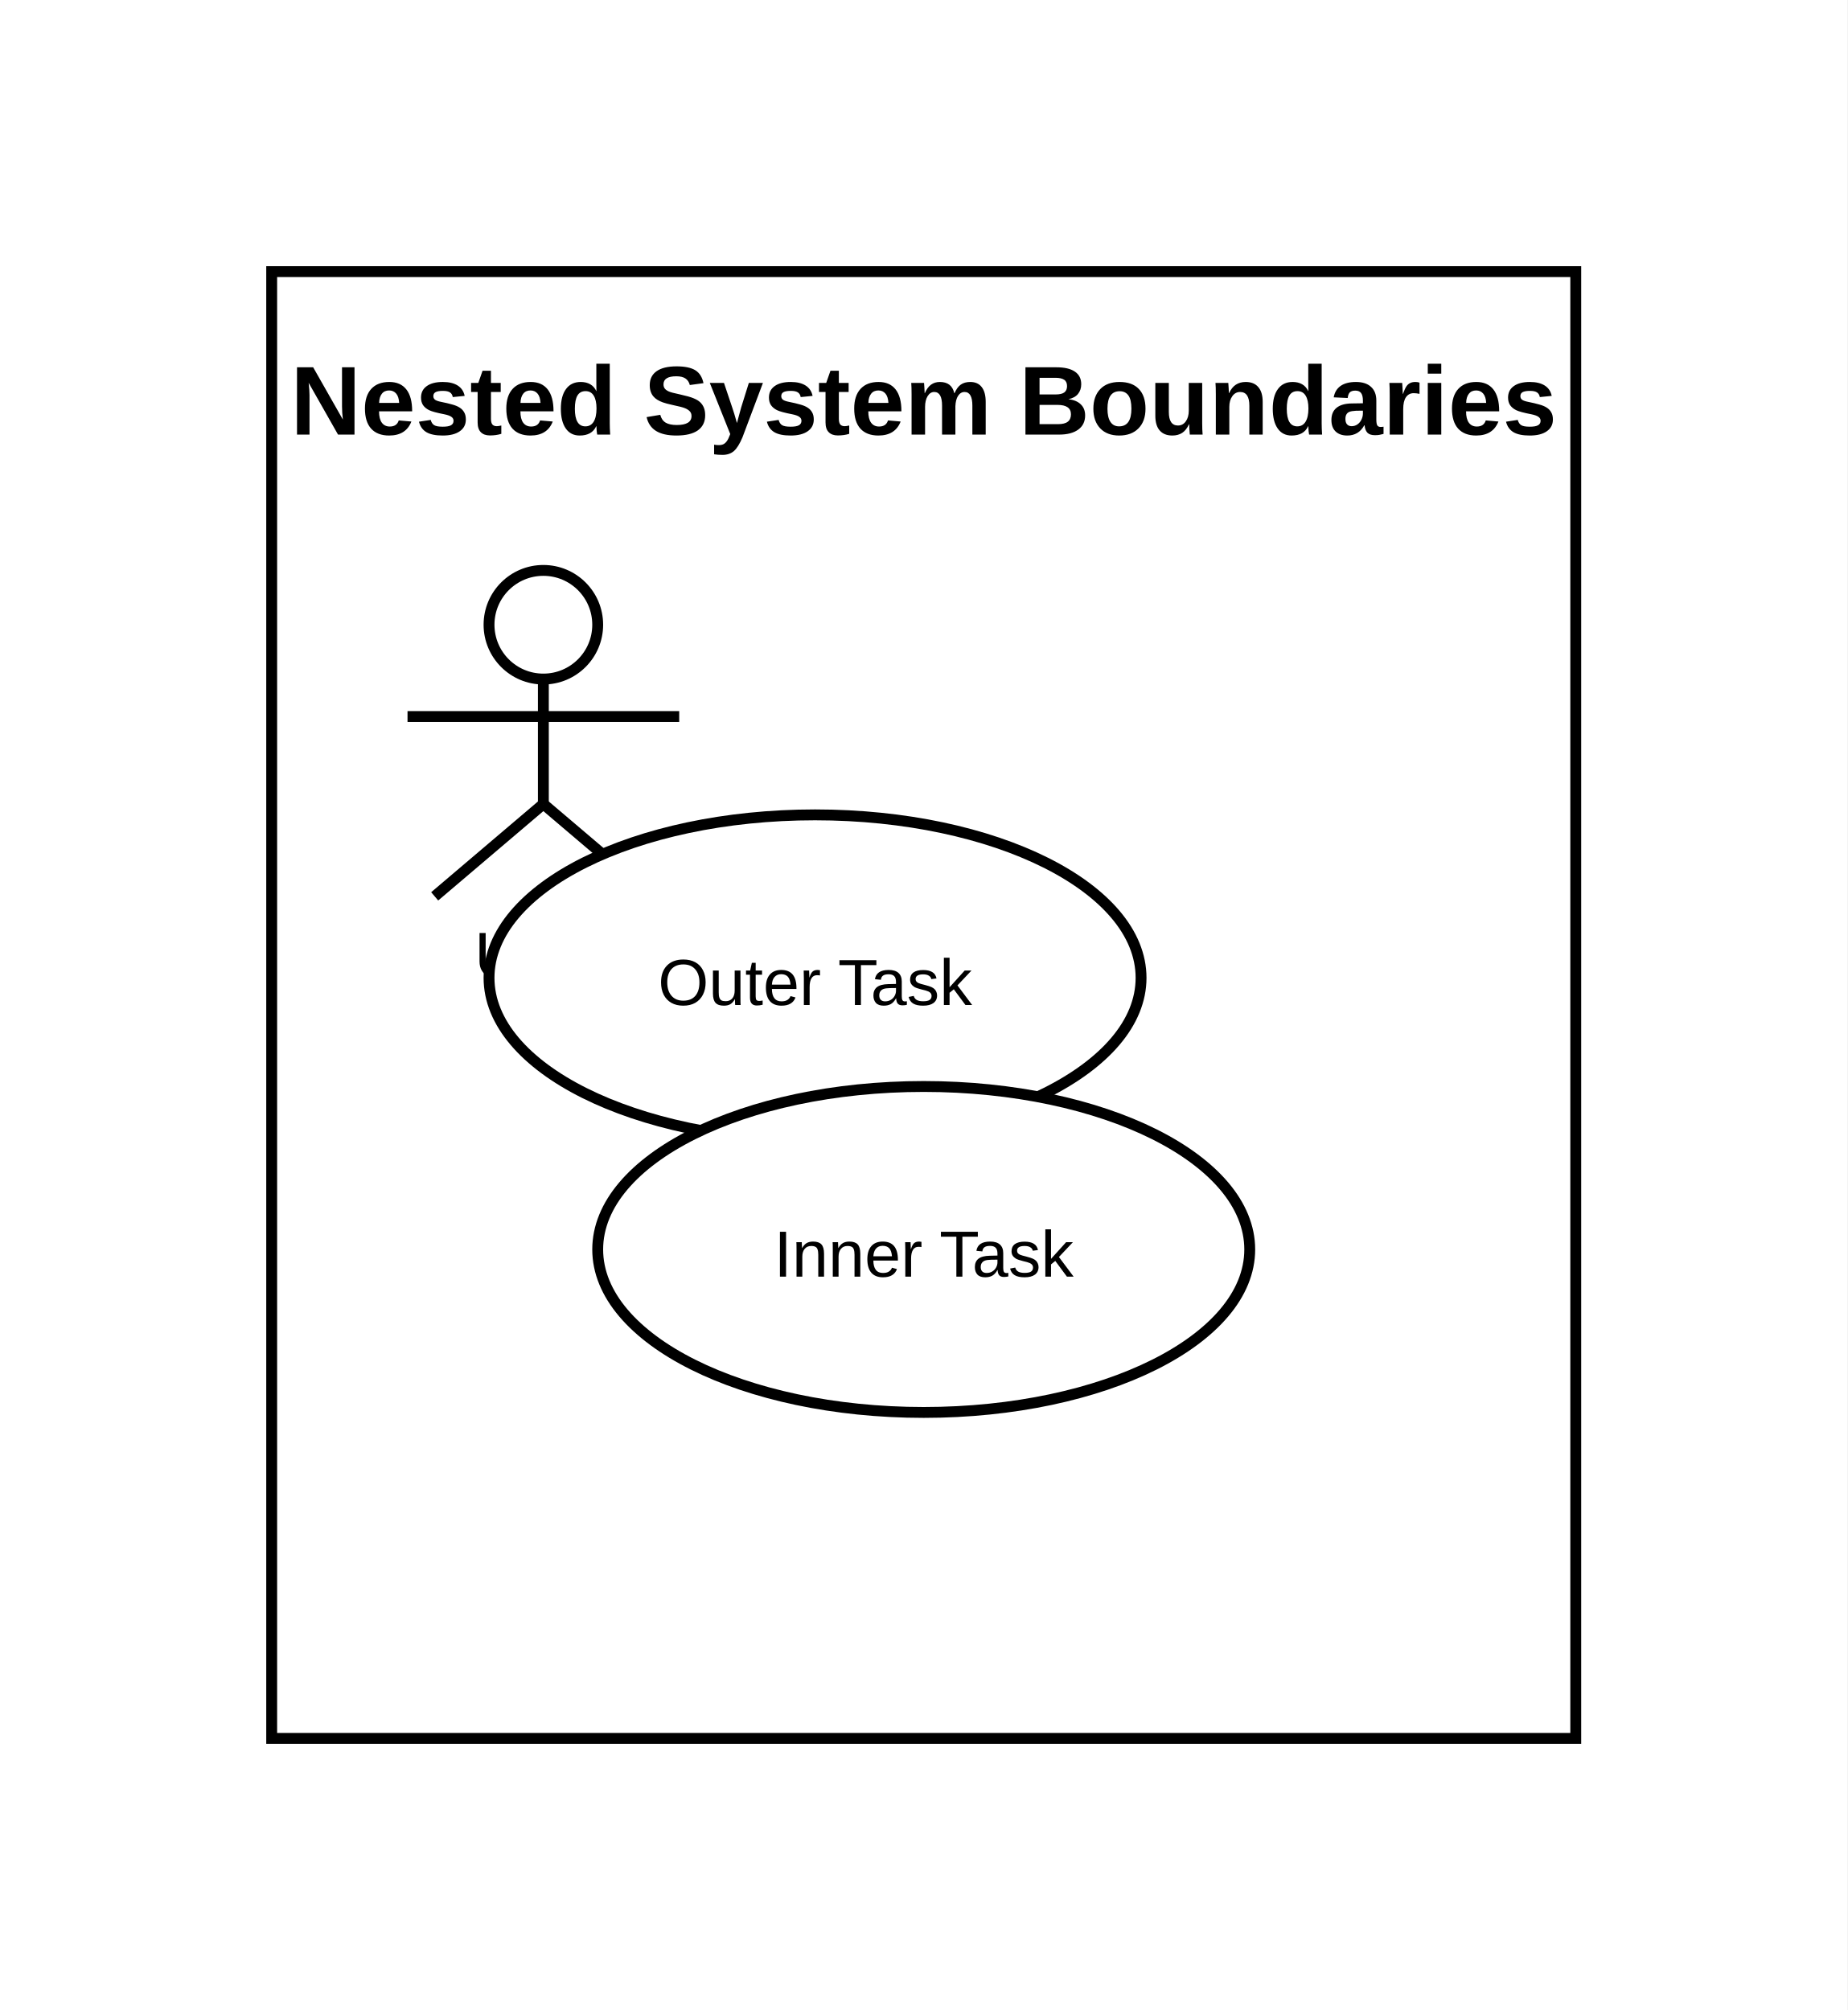
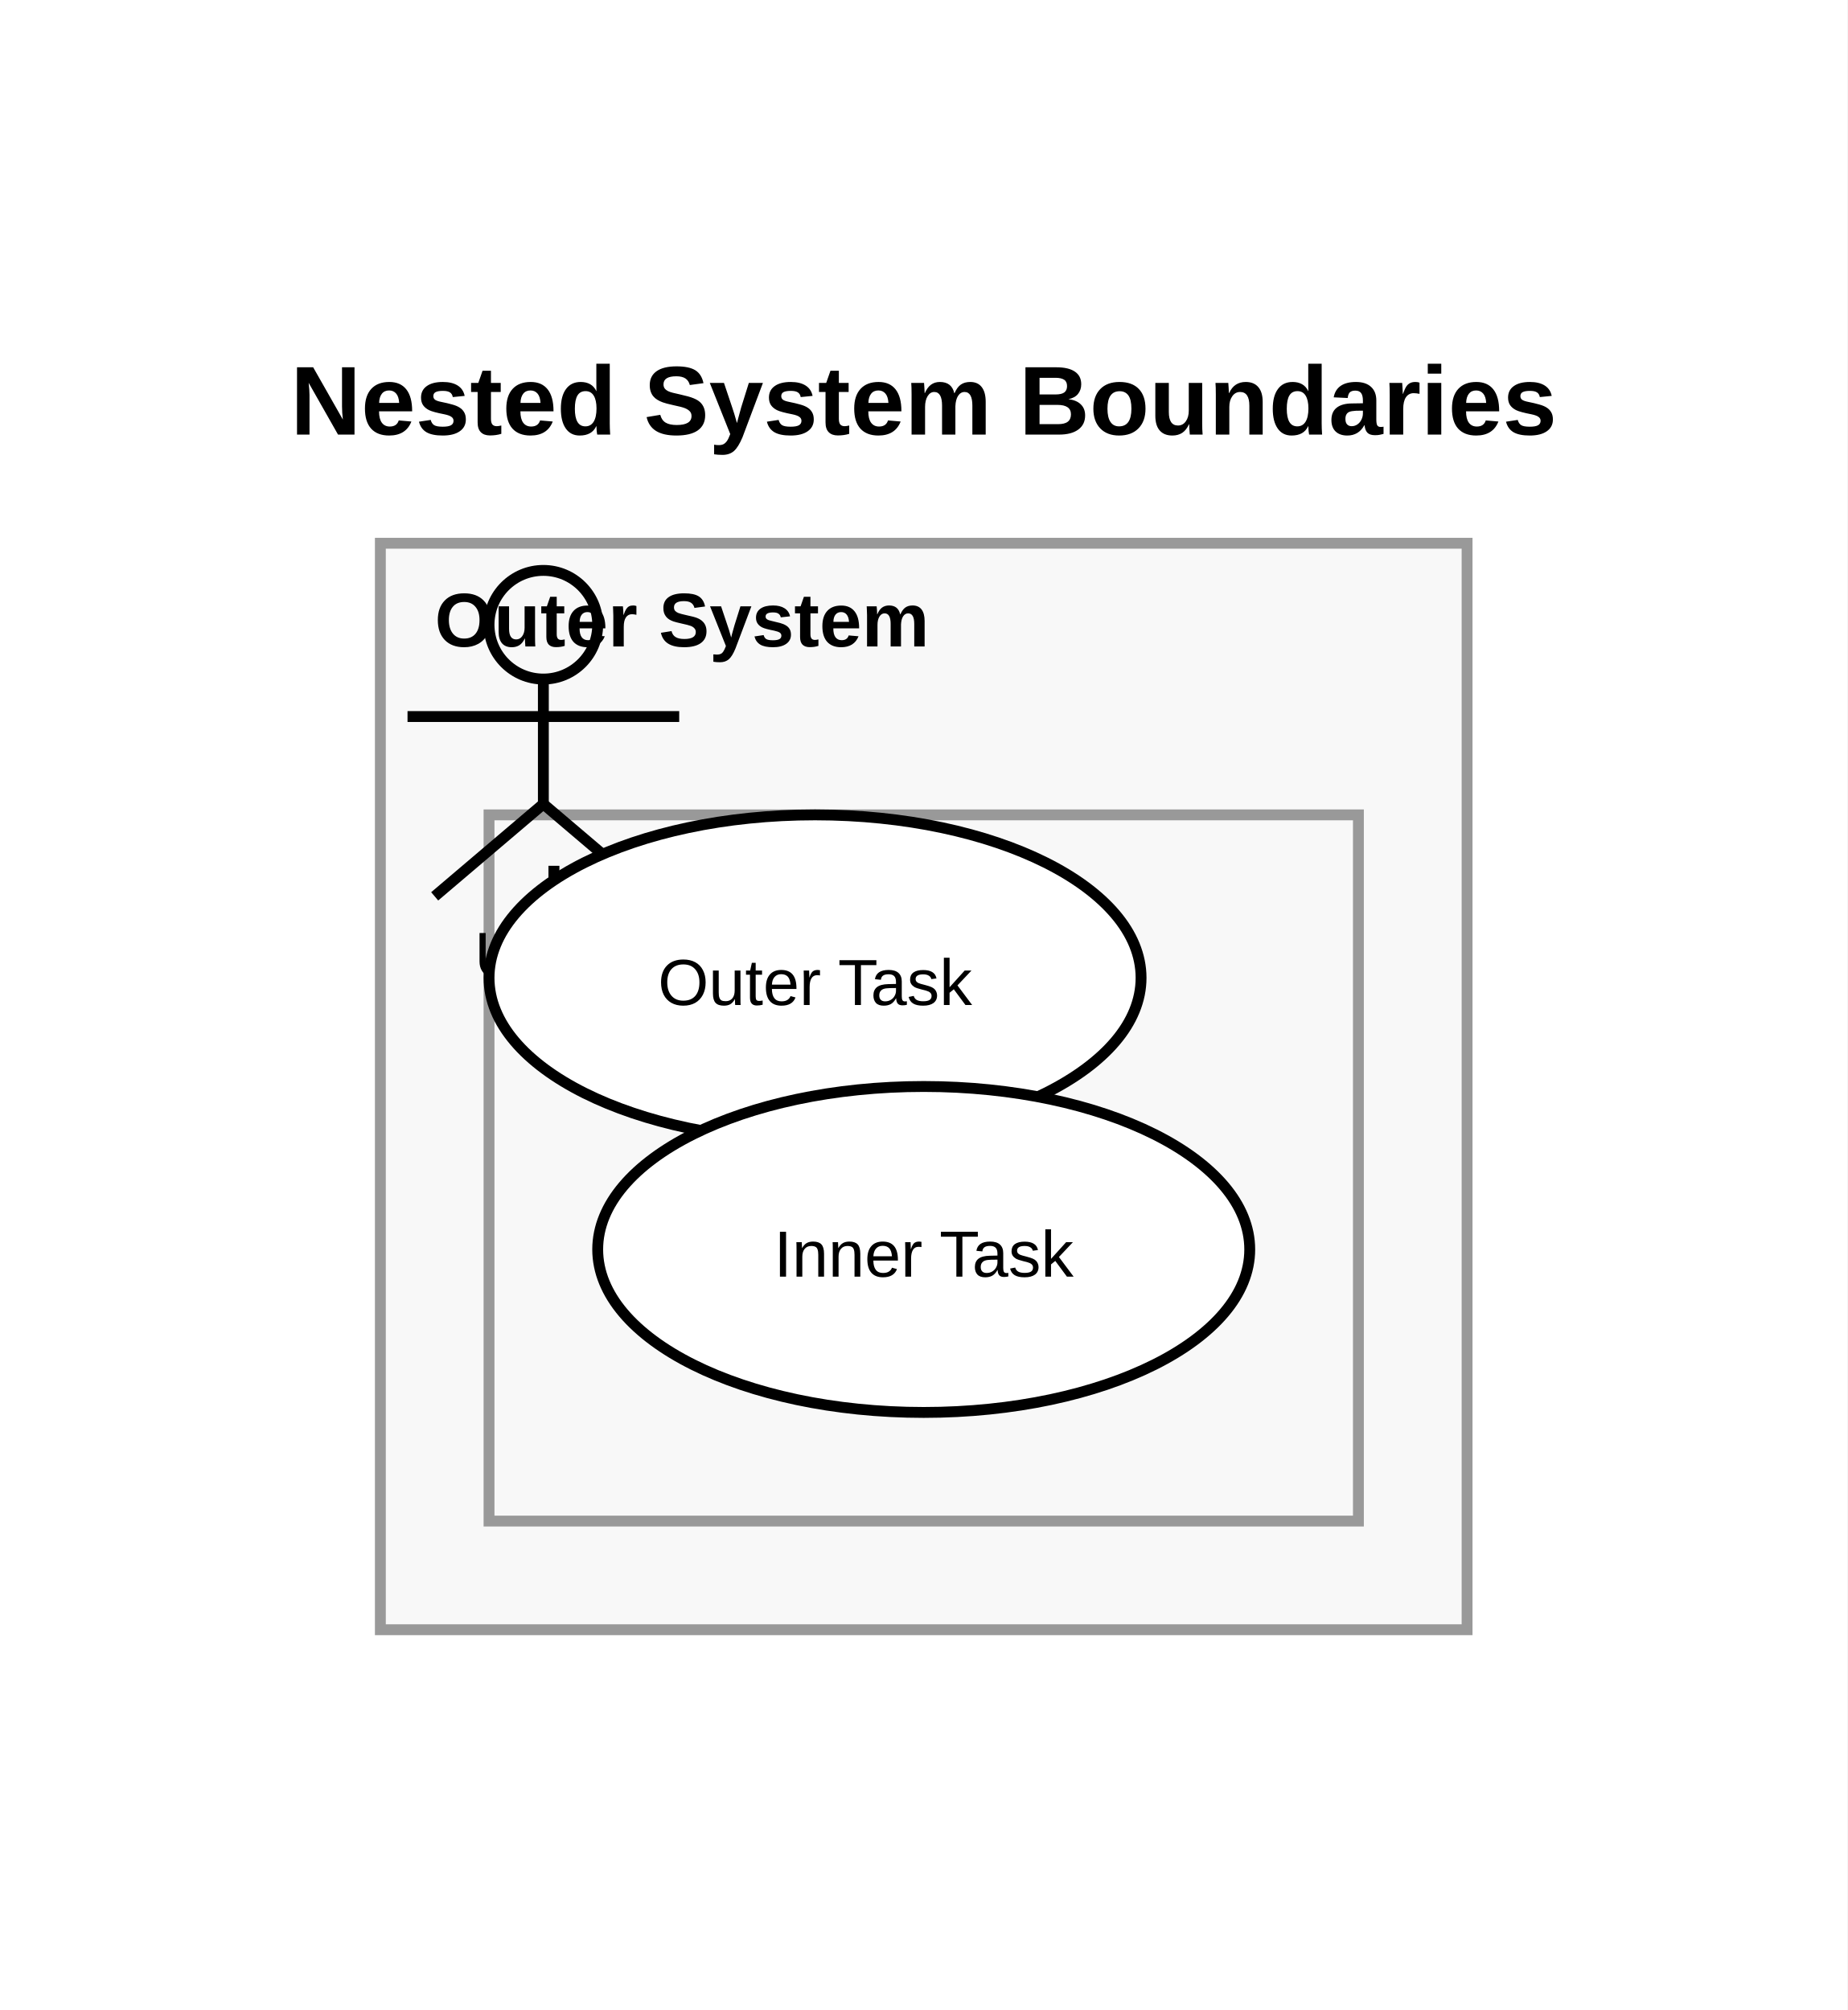
<svg xmlns="http://www.w3.org/2000/svg" width="340" height="370" viewBox="0 0 340 370">
  <rect width="100%" height="100%" fill="white" />
  <g id="systemBoundary_0">
    <rect x="70" y="100" width="200" height="200" fill="#f8f8f8" stroke="#999" stroke-width="2" />
    <text x="80" y="119" font-size="14" font-family="Arial" font-weight="bold" fill="black">
          Outer System
        </text>
  </g>
  <g id="systemBoundary_1">
    <rect x="90" y="150" width="160" height="130" fill="#f8f8f8" stroke="#999" stroke-width="2" />
    <text x="100" y="169" font-size="14" font-family="Arial" font-weight="bold" fill="black">
          Inner System
        </text>
  </g>
  <g id="__diagram__">
-     <rect x="50" y="50" width="240" height="270" fill="white" stroke="black" stroke-width="2" />
    <text x="170" y="80" text-anchor="middle" font-size="18" font-weight="bold" font-family="Arial" fill="black">
          Nested System Boundaries
        </text>
  </g>
  <g id="actor_4">
    <circle cx="100" cy="115" r="10" fill="none" stroke="black" stroke-width="2" />
    <line x1="100" y1="125" x2="100" y2="148" stroke="black" stroke-width="2" />
    <line x1="75" y1="131.9" x2="125" y2="131.9" stroke="black" stroke-width="2" />
    <line x1="100" y1="148" x2="80" y2="165" stroke="black" stroke-width="2" />
    <line x1="100" y1="148" x2="120" y2="165" stroke="black" stroke-width="2" />
    <text x="100" y="180" text-anchor="middle" font-size="12" font-family="Arial" fill="black">
          User
        </text>
  </g>
  <line x1="130" y1="164" x2="103.148" y2="161.259" stroke="black" stroke-width="2" />
  <line x1="130" y1="178.571" x2="133.164" y2="206.319" stroke="black" stroke-width="2" />
  <g id="usecase_2">
    <ellipse cx="150" cy="180" rx="60" ry="30" fill="white" stroke="black" stroke-width="2" />
    <text x="150" y="185" text-anchor="middle" font-size="12" font-family="Arial" fill="black">
          Outer Task
        </text>
  </g>
  <g id="usecase_3">
    <ellipse cx="170" cy="230" rx="60" ry="30" fill="white" stroke="black" stroke-width="2" />
    <text x="170" y="235" text-anchor="middle" font-size="12" font-family="Arial" fill="black">
          Inner Task
        </text>
  </g>
</svg>
